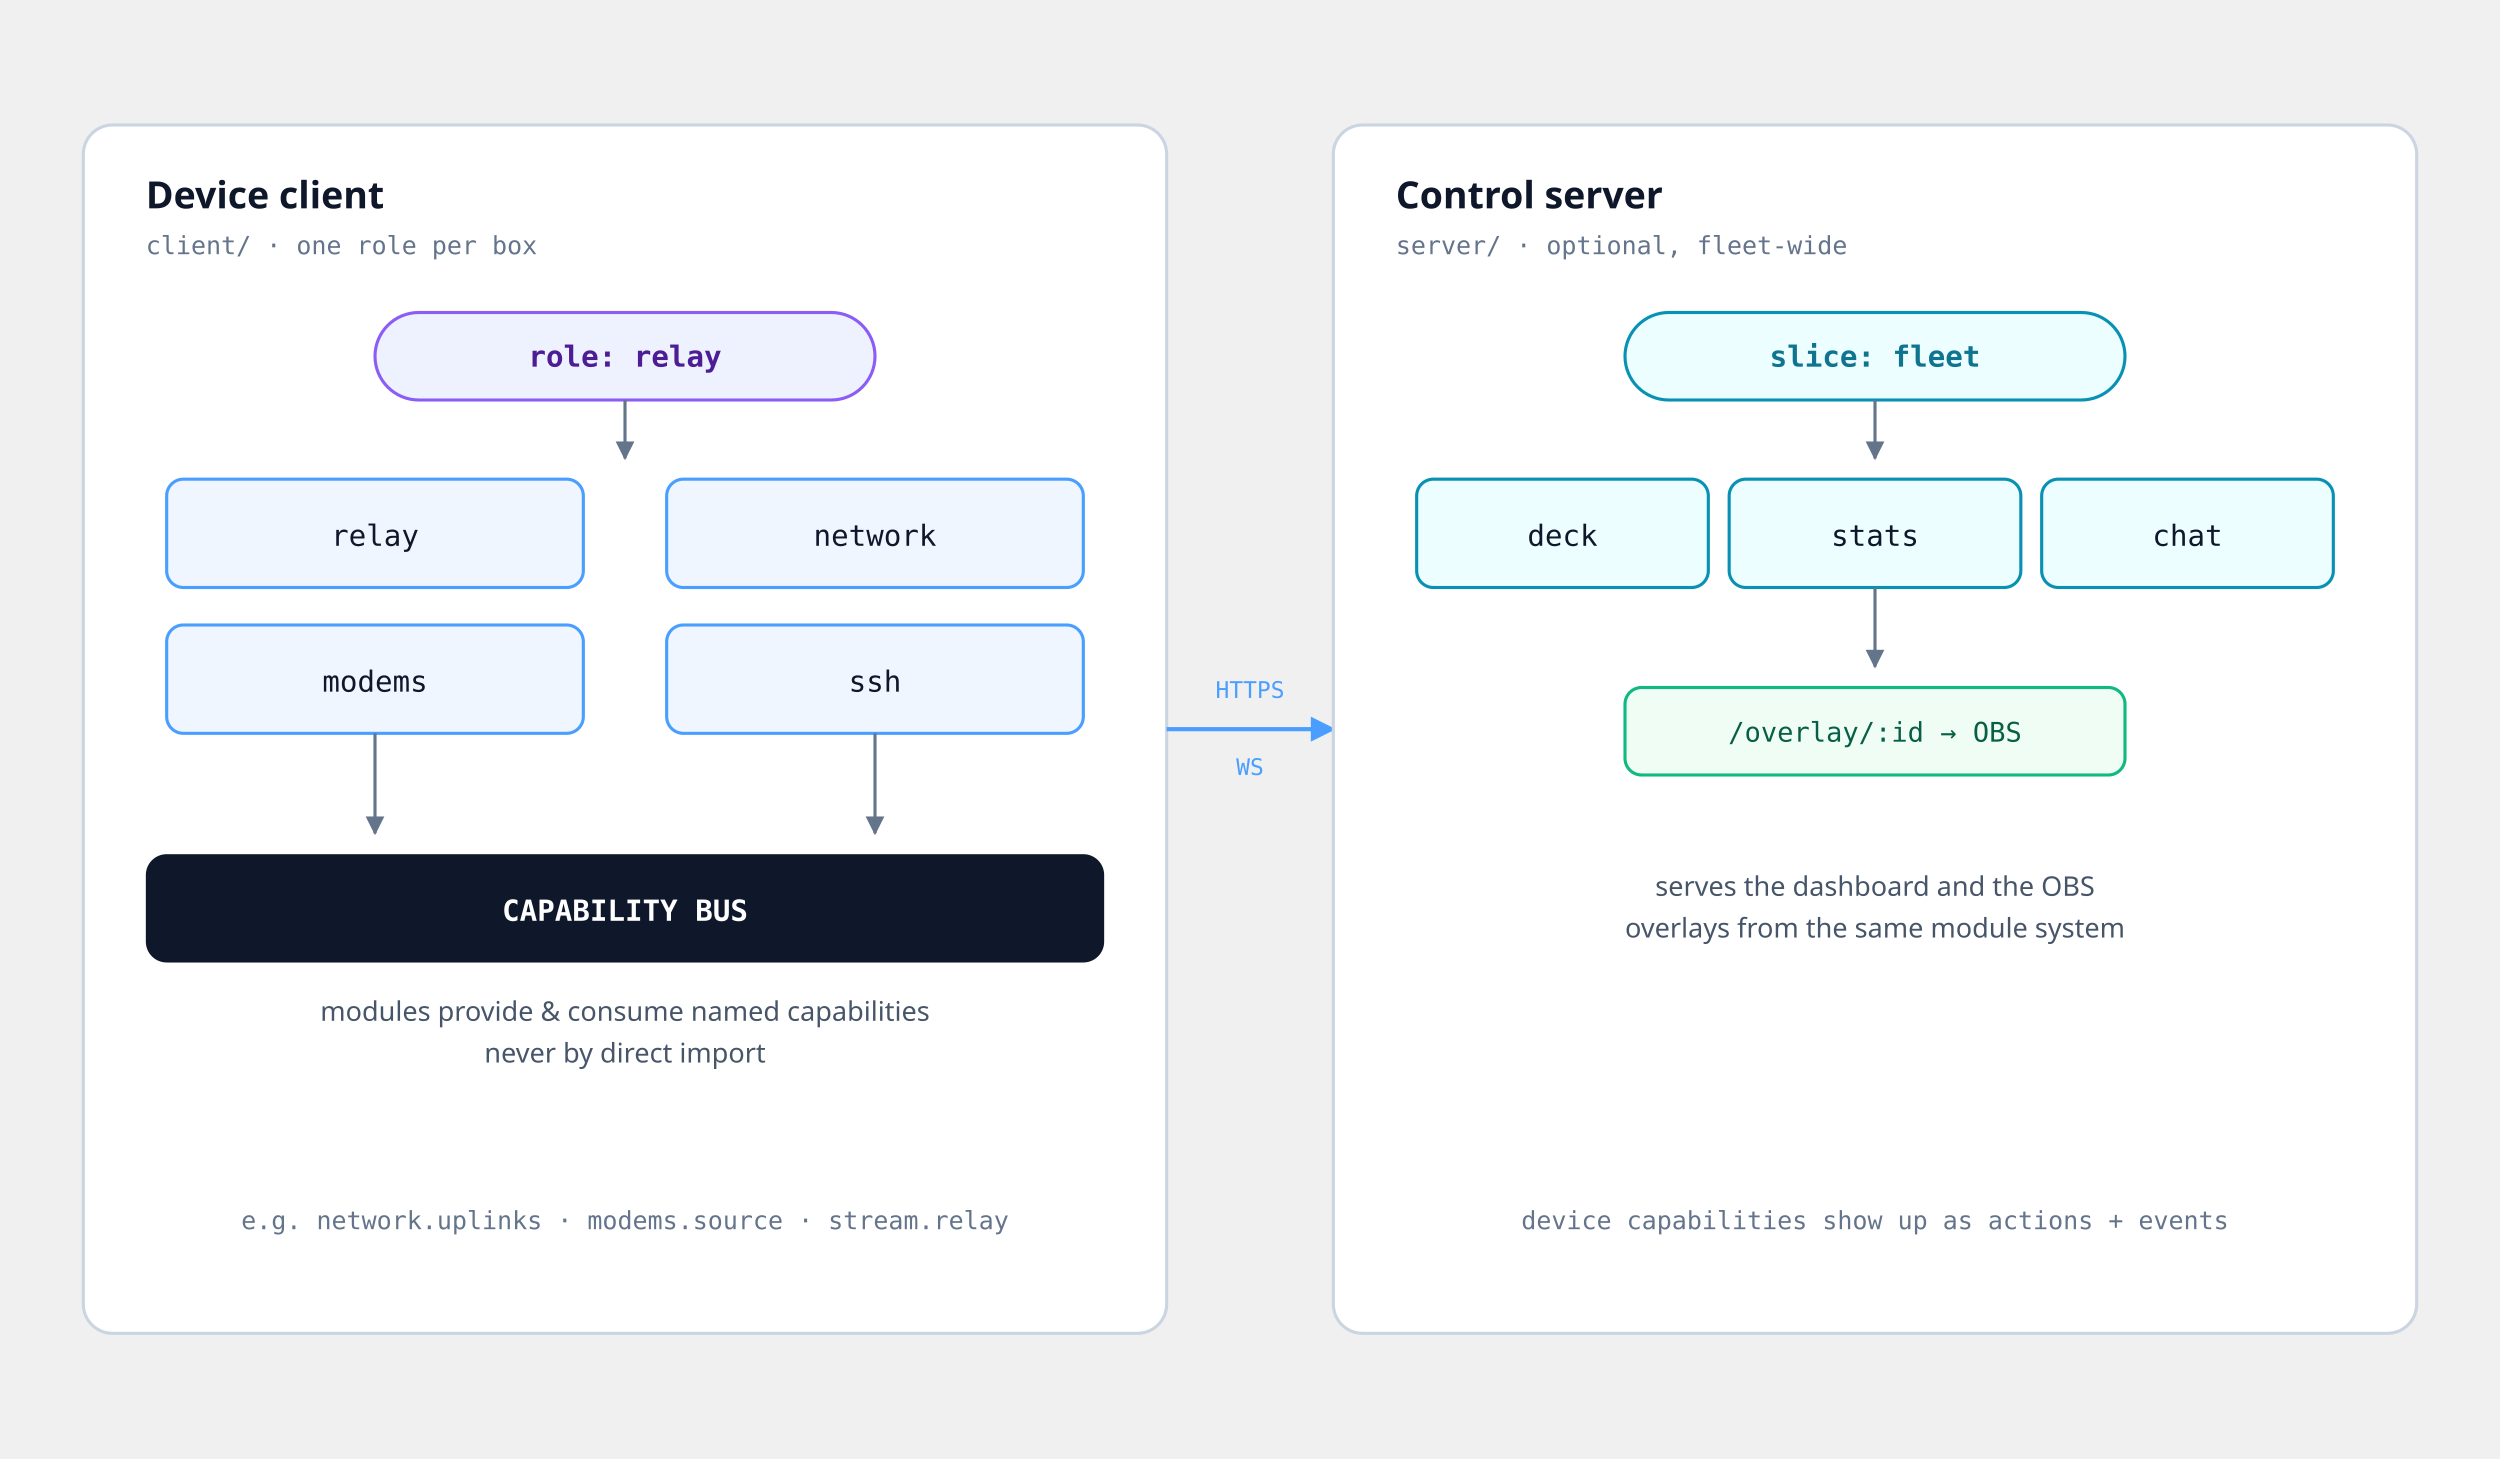
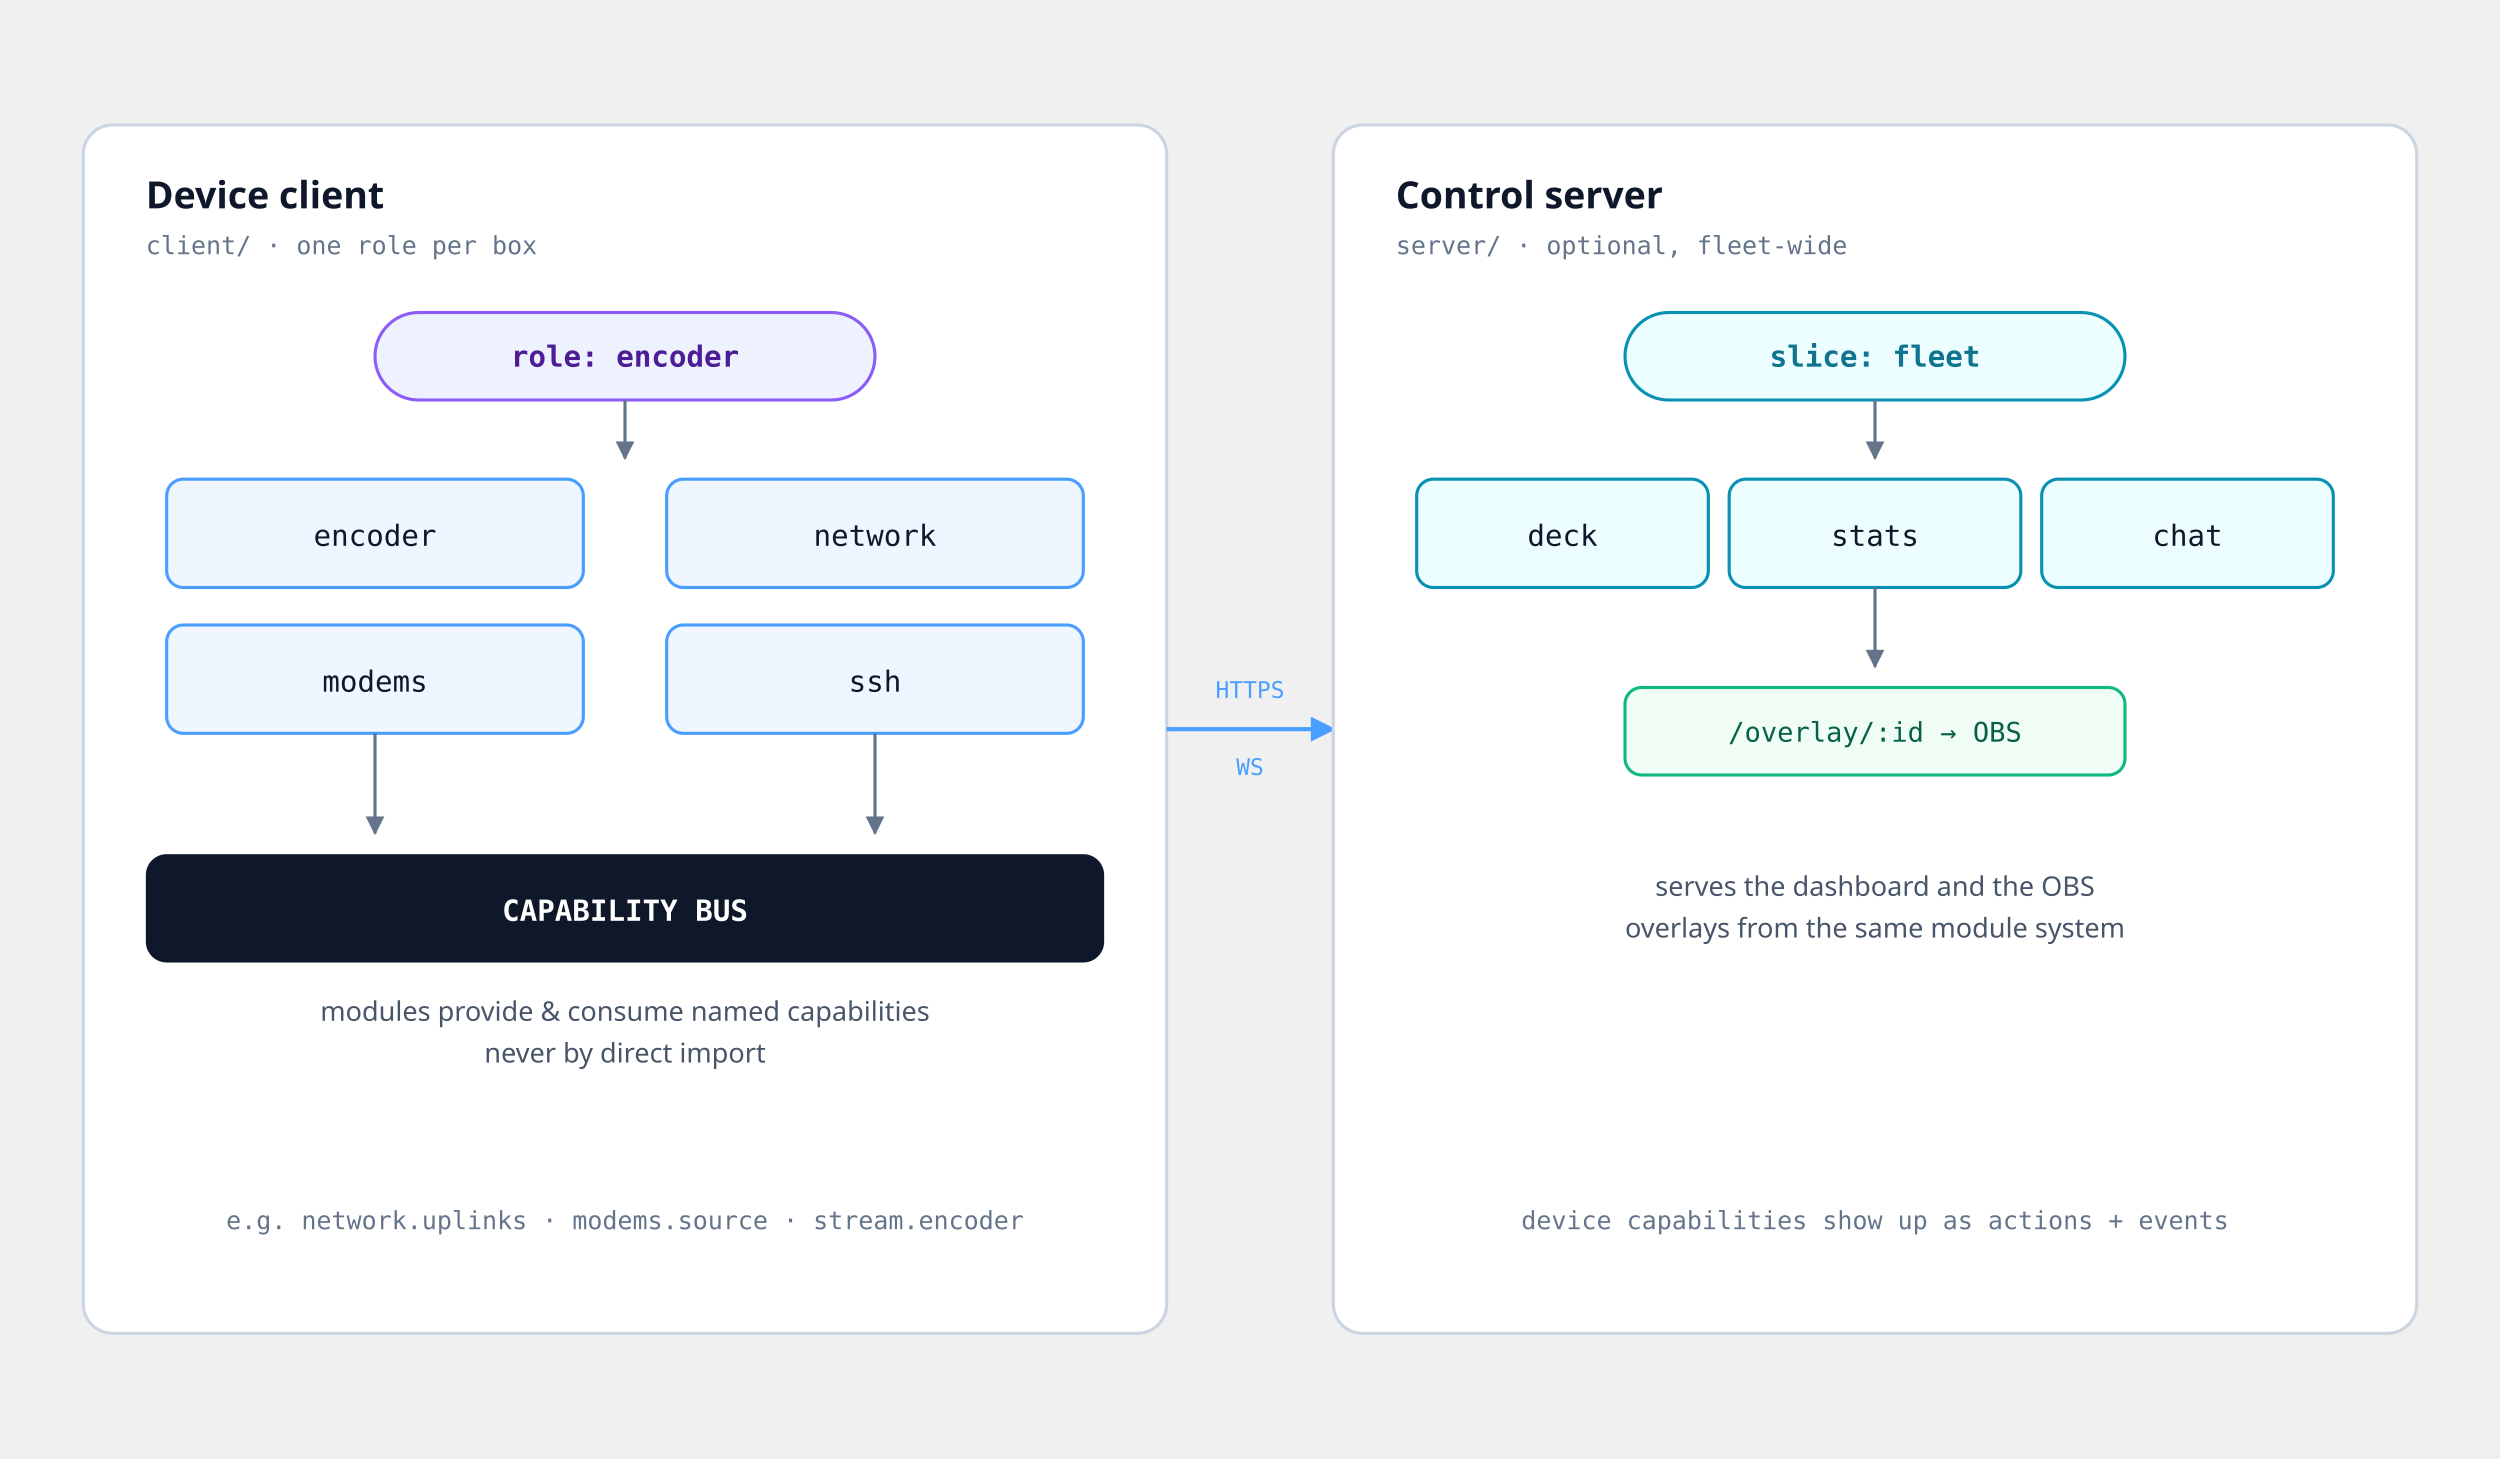
<svg xmlns="http://www.w3.org/2000/svg" viewBox="0 0 1200 700" role="img" aria-label="Architecture: device client and control server">
  <defs>
    <marker id="arr" viewBox="0 0 10 10" refX="9" refY="5" markerWidth="6" markerHeight="6" orient="auto">
      <path d="M0,0 L10,5 L0,10 z" fill="#64748b" />
    </marker>
    <marker id="arrB" viewBox="0 0 10 10" refX="9" refY="5" markerWidth="6" markerHeight="6" orient="auto">
      <path d="M0,0 L10,5 L0,10 z" fill="#4a9eff" />
    </marker>
    <marker id="arrV" viewBox="0 0 10 10" refX="9" refY="5" markerWidth="6" markerHeight="6" orient="auto">
      <path d="M0,0 L10,5 L0,10 z" fill="#8b5cf6" />
    </marker>
  </defs>
  <rect x="40" y="60" width="520" height="580" rx="14" fill="#ffffff" stroke="#cbd5e1" stroke-width="1.5" />
  <text x="70" y="100" font-family="ui-sans-serif, system-ui, sans-serif" font-size="18" font-weight="700" fill="#0f172a">Device client</text>
  <text x="70" y="122" font-family="ui-monospace, monospace" font-size="12" fill="#64748b">client/ ·
    one role per box</text>
  <rect x="180" y="150" width="240" height="42" rx="21" fill="#eef2ff" stroke="#8b5cf6" stroke-width="1.5" />
-   <text x="300" y="176" font-family="ui-monospace, monospace" font-size="14" font-weight="700" fill="#4c1d95" text-anchor="middle">role: relay</text>
+   <text x="300" y="176" font-family="ui-monospace, monospace" font-size="14" font-weight="700" fill="#4c1d95" text-anchor="middle">role: encoder</text>
  <line x1="300" y1="192" x2="300" y2="220" stroke="#64748b" stroke-width="1.5" marker-end="url(#arr)" />
  <g font-family="ui-monospace, monospace" font-size="14" text-anchor="middle" fill="#0f172a">
    <rect x="80" y="230" width="200" height="52" rx="8" fill="#eff6ff" stroke="#4a9eff" stroke-width="1.5" />
-     <text x="180" y="262">relay</text>
+     <text x="180" y="262">encoder</text>
    <rect x="320" y="230" width="200" height="52" rx="8" fill="#eff6ff" stroke="#4a9eff" stroke-width="1.5" />
    <text x="420" y="262">network</text>
    <rect x="80" y="300" width="200" height="52" rx="8" fill="#eff6ff" stroke="#4a9eff" stroke-width="1.5" />
    <text x="180" y="332">modems</text>
    <rect x="320" y="300" width="200" height="52" rx="8" fill="#eff6ff" stroke="#4a9eff" stroke-width="1.5" />
    <text x="420" y="332">ssh</text>
  </g>
  <line x1="180" y1="352" x2="180" y2="400" stroke="#64748b" stroke-width="1.5" marker-end="url(#arr)" />
  <line x1="420" y1="352" x2="420" y2="400" stroke="#64748b" stroke-width="1.5" marker-end="url(#arr)" />
  <rect x="70" y="410" width="460" height="52" rx="10" fill="#0f172a" />
  <text x="300" y="442" font-family="ui-monospace, monospace" font-size="14" font-weight="700" fill="#ffffff" text-anchor="middle">CAPABILITY BUS</text>
  <text x="300" y="490" font-family="ui-sans-serif, system-ui, sans-serif" font-size="13" fill="#475569" text-anchor="middle">modules provide &amp; consume named capabilities</text>
  <text x="300" y="510" font-family="ui-sans-serif, system-ui, sans-serif" font-size="13" fill="#475569" text-anchor="middle">never by direct import</text>
-   <text x="300" y="590" font-family="ui-monospace, monospace" font-size="12" fill="#64748b" text-anchor="middle">e.g. network.uplinks · modems.source · stream.relay</text>
+   <text x="300" y="590" font-family="ui-monospace, monospace" font-size="12" fill="#64748b" text-anchor="middle">e.g. network.uplinks · modems.source · stream.encoder</text>
  <line x1="560" y1="350" x2="640" y2="350" stroke="#4a9eff" stroke-width="2" marker-end="url(#arrB)" />
  <text x="600" y="335" font-family="ui-monospace, monospace" font-size="11" fill="#4a9eff" text-anchor="middle">HTTPS</text>
  <text x="600" y="372" font-family="ui-monospace, monospace" font-size="11" fill="#4a9eff" text-anchor="middle">WS</text>
  <rect x="640" y="60" width="520" height="580" rx="14" fill="#ffffff" stroke="#cbd5e1" stroke-width="1.5" />
  <text x="670" y="100" font-family="ui-sans-serif, system-ui, sans-serif" font-size="18" font-weight="700" fill="#0f172a">Control server</text>
  <text x="670" y="122" font-family="ui-monospace, monospace" font-size="12" fill="#64748b">server/
    · optional, fleet-wide</text>
  <rect x="780" y="150" width="240" height="42" rx="21" fill="#ecfeff" stroke="#0891b2" stroke-width="1.5" />
  <text x="900" y="176" font-family="ui-monospace, monospace" font-size="14" font-weight="700" fill="#0e7490" text-anchor="middle">slice: fleet</text>
  <line x1="900" y1="192" x2="900" y2="220" stroke="#64748b" stroke-width="1.5" marker-end="url(#arr)" />
  <g font-family="ui-monospace, monospace" font-size="14" text-anchor="middle" fill="#0f172a">
    <rect x="680" y="230" width="140" height="52" rx="8" fill="#ecfeff" stroke="#0891b2" stroke-width="1.5" />
    <text x="750" y="262">deck</text>
    <rect x="830" y="230" width="140" height="52" rx="8" fill="#ecfeff" stroke="#0891b2" stroke-width="1.5" />
    <text x="900" y="262">stats</text>
    <rect x="980" y="230" width="140" height="52" rx="8" fill="#ecfeff" stroke="#0891b2" stroke-width="1.5" />
    <text x="1050" y="262">chat</text>
  </g>
  <line x1="900" y1="282" x2="900" y2="320" stroke="#64748b" stroke-width="1.5" marker-end="url(#arr)" />
  <rect x="780" y="330" width="240" height="42" rx="8" fill="#f0fdf4" stroke="#10b981" stroke-width="1.5" />
  <text x="900" y="356" font-family="ui-monospace, monospace" font-size="13" fill="#065f46" text-anchor="middle">/overlay/:id → OBS</text>
  <text x="900" y="430" font-family="ui-sans-serif, system-ui, sans-serif" font-size="13" fill="#475569" text-anchor="middle">serves the dashboard and the OBS</text>
  <text x="900" y="450" font-family="ui-sans-serif, system-ui, sans-serif" font-size="13" fill="#475569" text-anchor="middle">overlays from the same module system</text>
  <text x="900" y="590" font-family="ui-monospace, monospace" font-size="12" fill="#64748b" text-anchor="middle">device capabilities show up as actions + events</text>
</svg>
